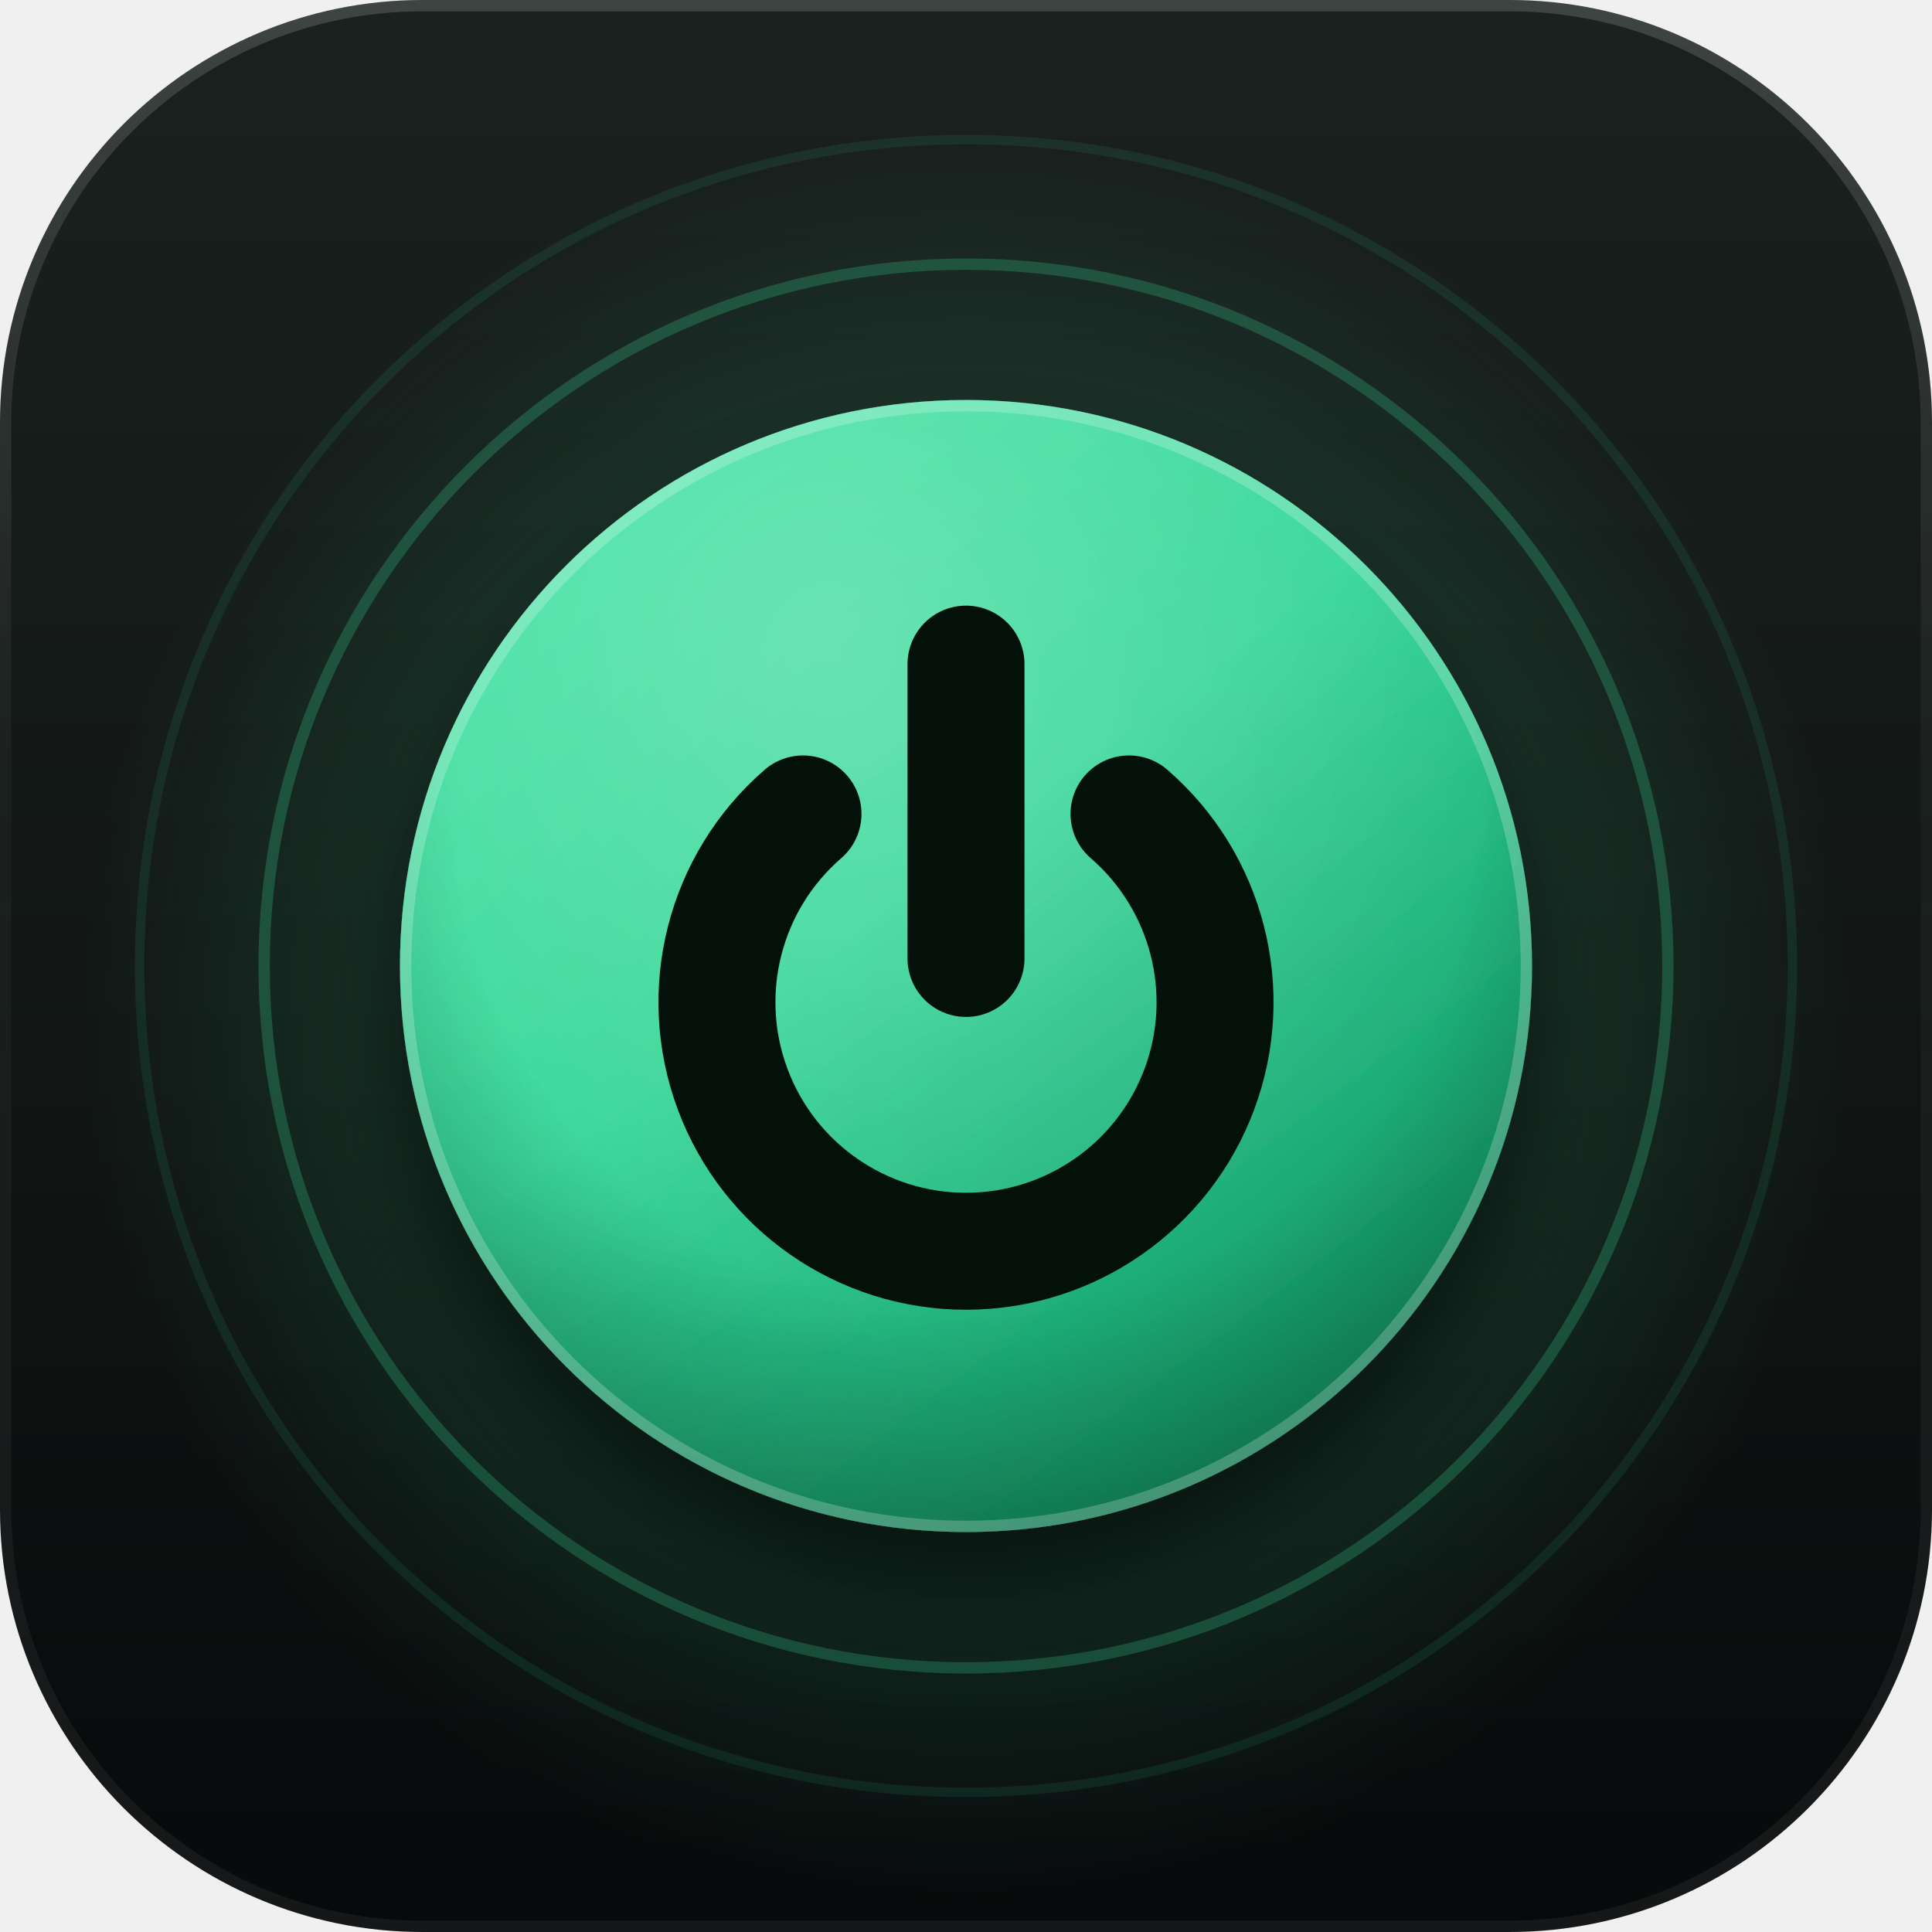
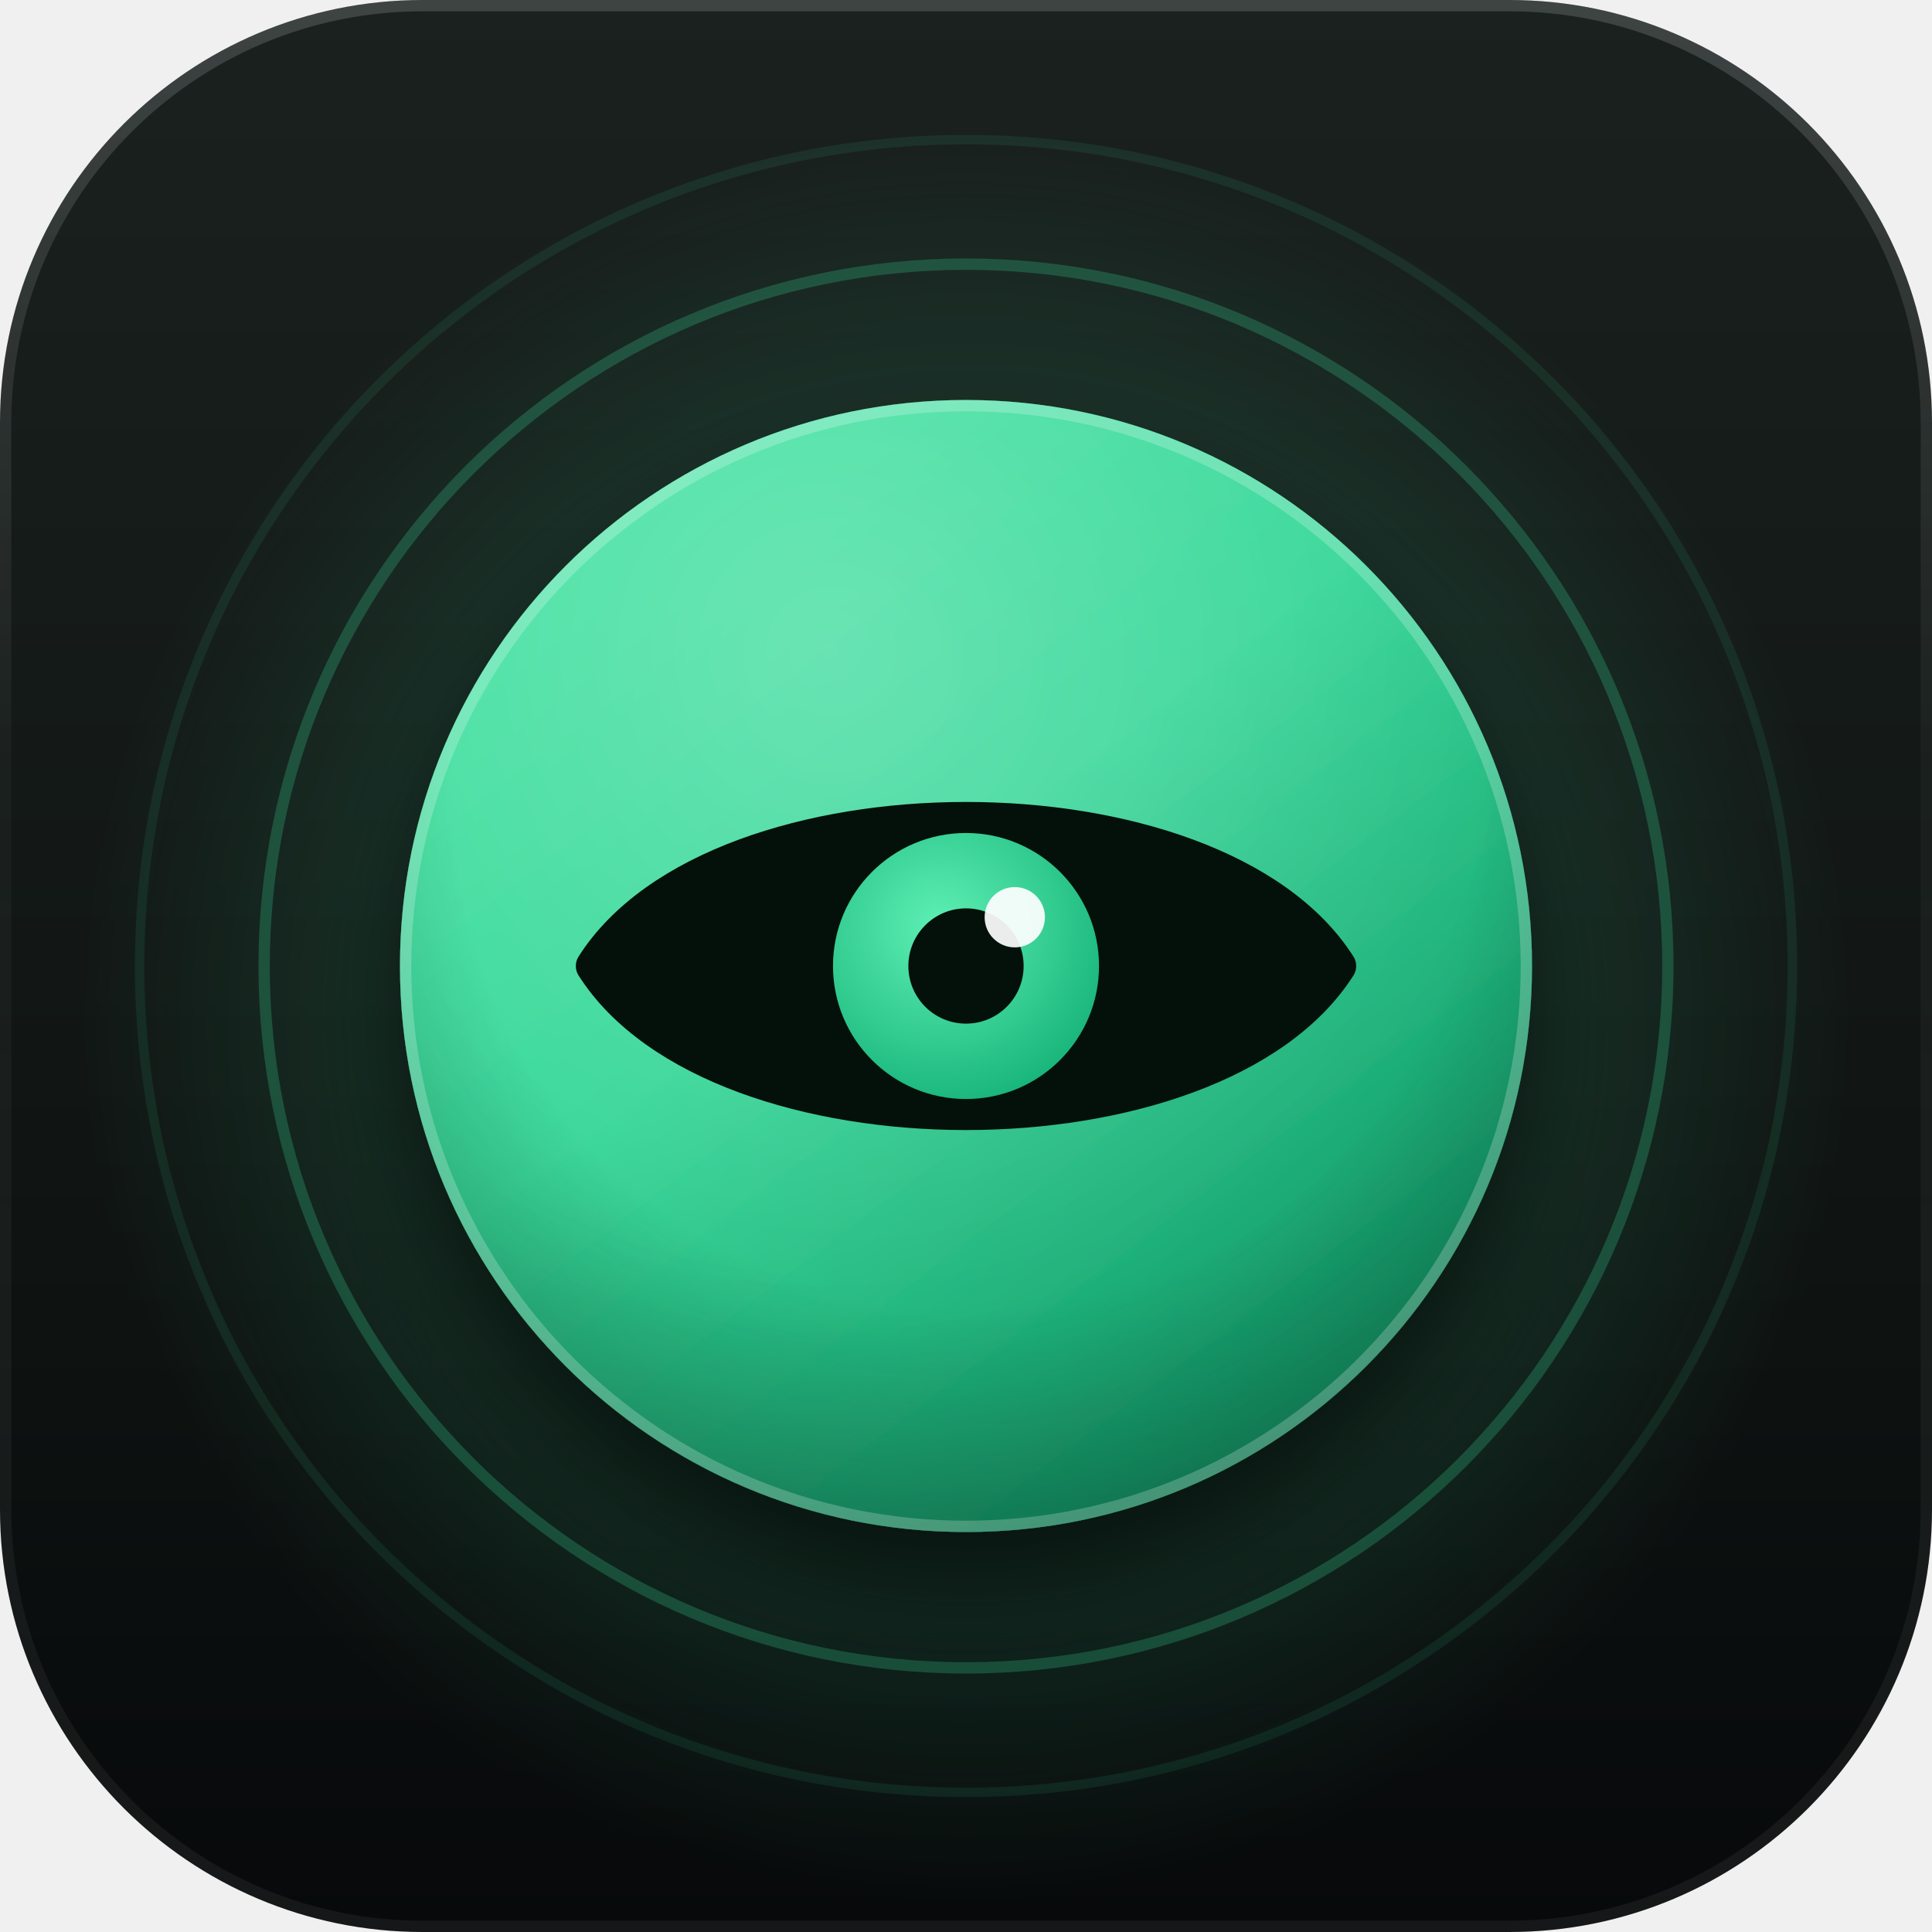
<svg xmlns="http://www.w3.org/2000/svg" viewBox="0 0 1024 1024">
  <defs>
    <linearGradient id="tile" x1="0" y1="0" x2="0" y2="1">
      <stop offset="0" stop-color="#1A211F" />
      <stop offset="0.55" stop-color="#111614" />
      <stop offset="1" stop-color="#07090A" />
    </linearGradient>
    <linearGradient id="rim" x1="0" y1="0" x2="0" y2="1">
      <stop offset="0" stop-color="#FFFFFF" stop-opacity="0.16" />
      <stop offset="0.4" stop-color="#FFFFFF" stop-opacity="0.03" />
      <stop offset="1" stop-color="#FFFFFF" stop-opacity="0.06" />
    </linearGradient>
    <radialGradient id="bloom" cx="512" cy="540" r="470" gradientUnits="userSpaceOnUse">
      <stop offset="0" stop-color="#3EF0A8" stop-opacity="0.55" />
      <stop offset="0.55" stop-color="#3EF0A8" stop-opacity="0.14" />
      <stop offset="1" stop-color="#3EF0A8" stop-opacity="0" />
    </radialGradient>
    <linearGradient id="disc" x1="0.18" y1="0.1" x2="0.82" y2="0.95">
      <stop offset="0" stop-color="#3FE09F" />
      <stop offset="0.4" stop-color="#34D697" />
      <stop offset="1" stop-color="#119565" />
    </linearGradient>
    <radialGradient id="sheen" cx="0.38" cy="0.22" r="0.62">
      <stop offset="0" stop-color="#FFFFFF" stop-opacity="0.24" />
      <stop offset="1" stop-color="#FFFFFF" stop-opacity="0" />
    </radialGradient>
    <radialGradient id="shade" cx="0.5" cy="0.35" r="0.65">
      <stop offset="0.7" stop-color="#04110B" stop-opacity="0" />
      <stop offset="1" stop-color="#04110B" stop-opacity="0.28" />
    </radialGradient>
+     <radialGradient id="iris" cx="0.4" cy="0.35" r="0.7">
+       <stop offset="0" stop-color="#5EF0B4" />
+       <stop offset="1" stop-color="#17B47A" />
+     </radialGradient>
    <filter id="drop" x="-30%" y="-30%" width="160%" height="170%">
      <feGaussianBlur in="SourceAlpha" stdDeviation="22" />
      <feOffset dy="26" />
      <feComponentTransfer>
        <feFuncA type="linear" slope="0.55" />
      </feComponentTransfer>
      <feMerge>
        <feMergeNode />
        <feMergeNode in="SourceGraphic" />
      </feMerge>
    </filter>
    <clipPath id="tileclip">
      <rect width="1024" height="1024" rx="224" />
    </clipPath>
  </defs>
  <rect width="1024" height="1024" rx="224" fill="url(#tile)" />
  <g clip-path="url(#tileclip)">
    <circle cx="512" cy="540" r="470" fill="url(#bloom)" />
    <circle cx="512" cy="512" r="372" fill="none" stroke="#3EF0A8" stroke-opacity="0.22" stroke-width="6" />
    <circle cx="512" cy="512" r="438" fill="none" stroke="#3EF0A8" stroke-opacity="0.09" stroke-width="5" />
  </g>
  <rect x="3" y="3" width="1018" height="1018" rx="221" fill="none" stroke="url(#rim)" stroke-width="6" />
  <g filter="url(#drop)">
    <circle cx="512" cy="512" r="300" fill="url(#disc)" />
  </g>
  <circle cx="512" cy="512" r="300" fill="url(#shade)" />
  <circle cx="512" cy="512" r="300" fill="url(#sheen)" />
  <circle cx="512" cy="512" r="297" fill="none" stroke="#FFFFFF" stroke-opacity="0.22" stroke-width="6" />
-   <g fill="none" stroke="#04110B" stroke-width="62" stroke-linecap="round">
-     <path d="M598.4 431.4A132 132 0 1 1 425.6 431.4" />
-     <path d="M512 352V508" />
+   <g transform="translate(512 512) scale(4.7) translate(-52 -52)">
+     <path d="M10 52C24 30 80 30 94 52C80 74 24 74 10 52Z" fill="#04110B" stroke="#04110B" stroke-width="4" stroke-linejoin="round" />
+     <circle cx="52" cy="52" r="15" fill="url(#iris)" />
+     <circle cx="52" cy="52" r="6.5" fill="#04110B" />
+     <circle cx="57.5" cy="46.5" r="3.4" fill="#FFFFFF" fill-opacity="0.92" />
  </g>
</svg>
